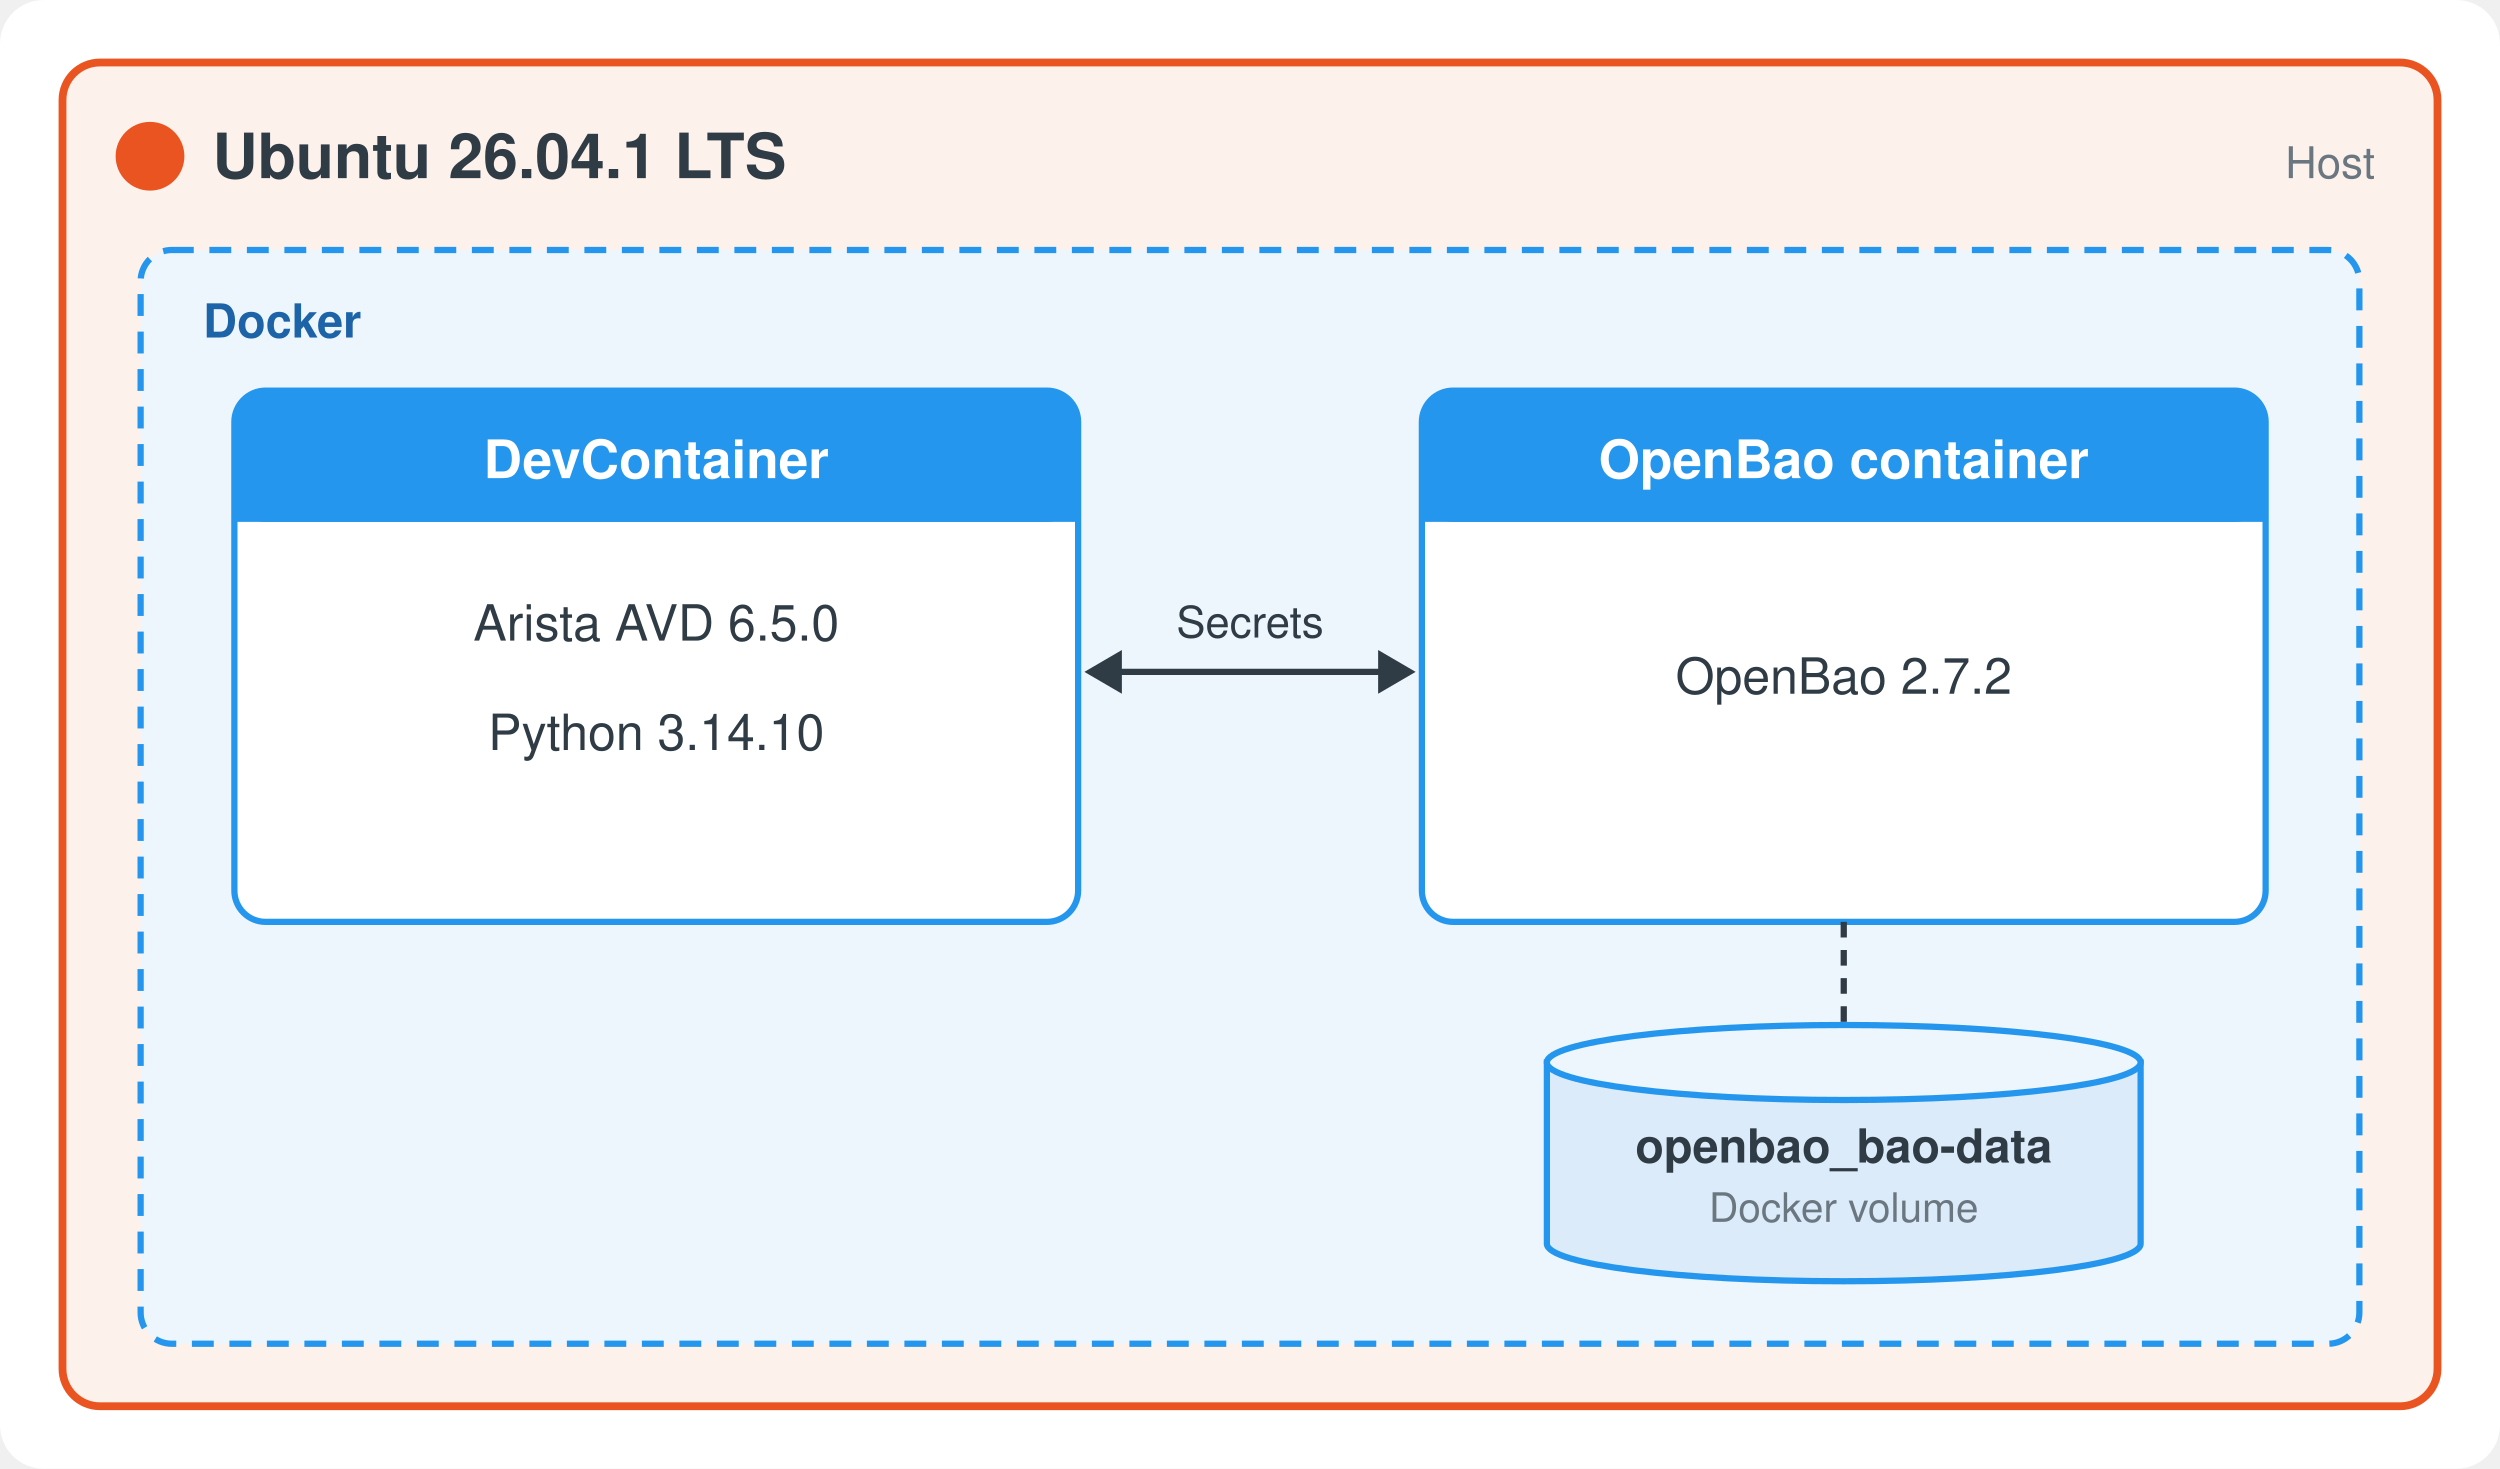
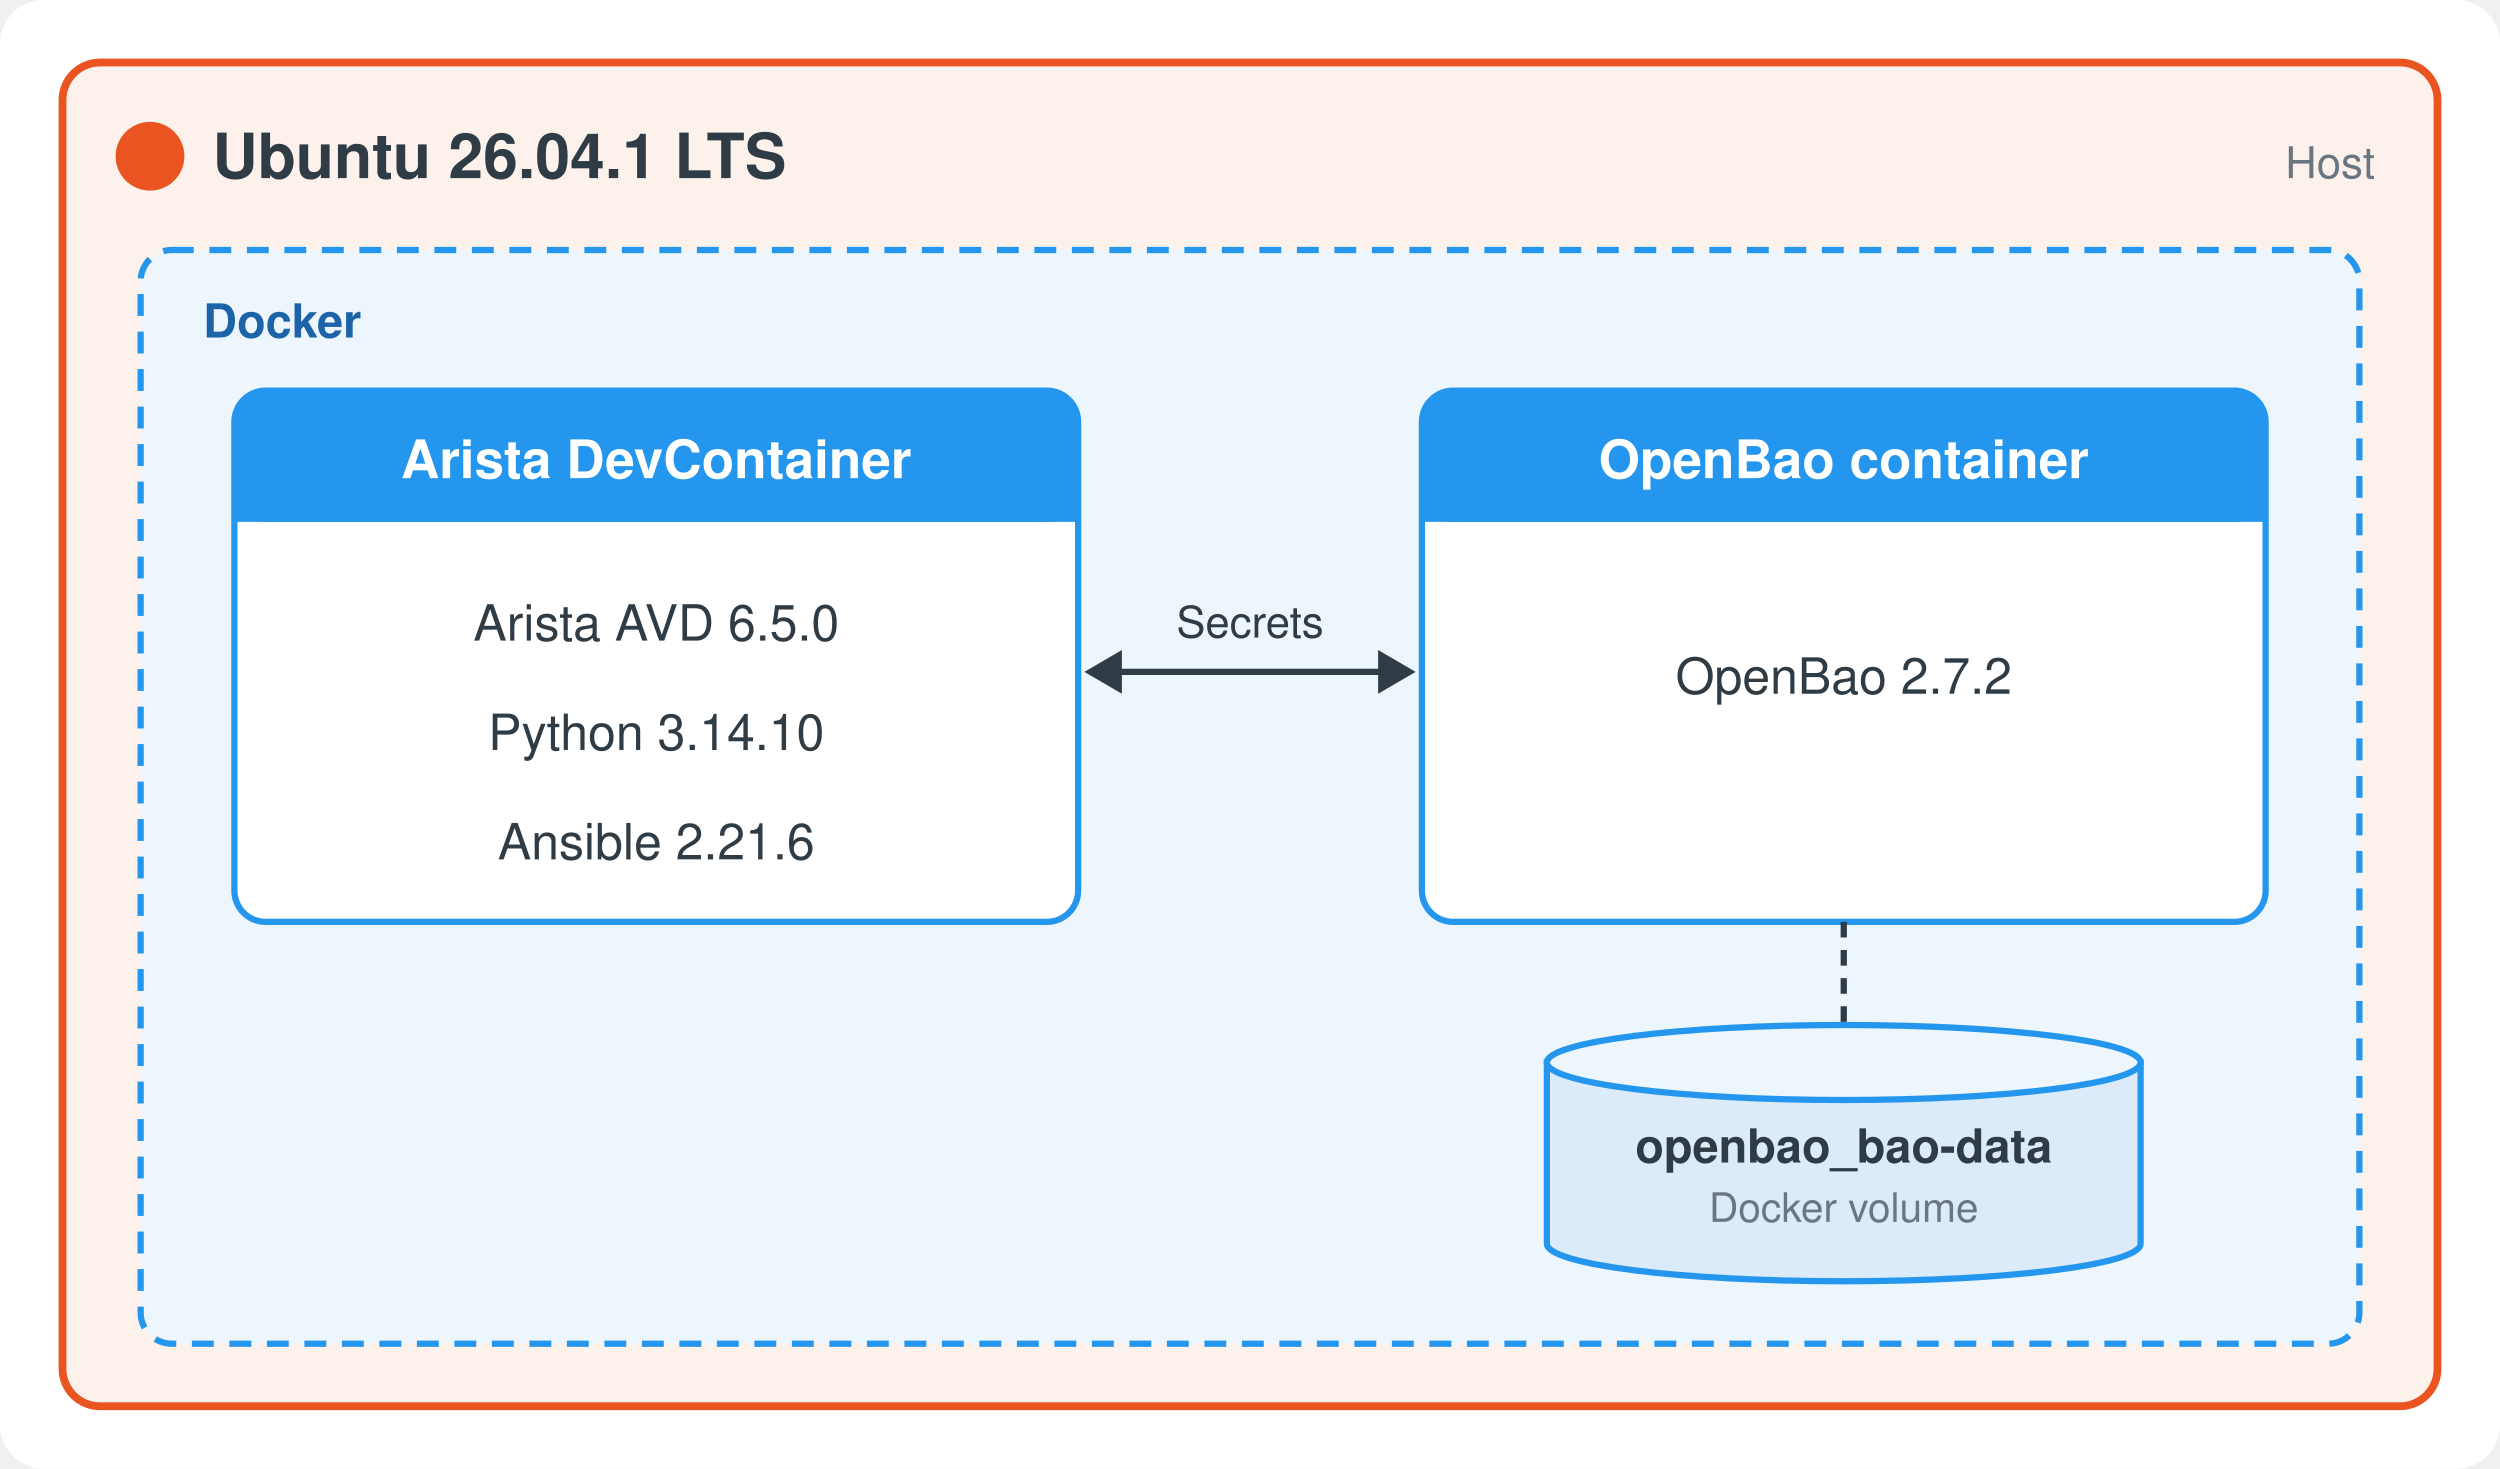
<svg xmlns="http://www.w3.org/2000/svg" viewBox="0 0 800 470" width="800" height="470" font-family="Segoe UI, Helvetica, Arial, sans-serif">
  <rect x="0" y="0" width="800" height="470" rx="14" fill="#ffffff" />
  <rect x="20" y="20" width="760" height="430" rx="12" fill="#fdf1ec" stroke="#e95420" stroke-width="2.5" />
  <circle cx="48" cy="50" r="11" fill="#e95420" />
  <text x="68" y="57" font-size="20" font-weight="700" fill="#2f3b45">Ubuntu 26.04.1 LTS</text>
  <text x="760" y="57" font-size="14" fill="#6b7780" text-anchor="end">Host</text>
  <rect x="45" y="80" width="710" height="350" rx="10" fill="#eef6fd" stroke="#2496ed" stroke-width="2" stroke-dasharray="7 5" />
  <text x="65" y="108" font-size="15" font-weight="600" fill="#1d63a8">Docker</text>
  <rect x="75" y="125" width="270" height="170" rx="10" fill="#ffffff" stroke="#2496ed" stroke-width="2" />
  <rect x="75" y="125" width="270" height="42" rx="10" fill="#2496ed" />
  <rect x="75" y="150" width="270" height="17" fill="#2496ed" />
-   <text x="210" y="153" font-size="17" font-weight="700" fill="#ffffff" text-anchor="middle">DevContainer</text>
+   <text x="210" y="153" font-size="17" font-weight="700" fill="#ffffff" text-anchor="middle">Arista DevContainer</text>
  <text x="210" y="205" font-size="16" fill="#2f3b45" text-anchor="middle">Arista AVD 6.5.0</text>
  <text x="210" y="240" font-size="16" fill="#2f3b45" text-anchor="middle">Python 3.14.10</text>
+   <text x="210" y="275" font-size="16" fill="#2f3b45" text-anchor="middle">Ansible 2.21.6</text>
  <rect x="455" y="125" width="270" height="170" rx="10" fill="#ffffff" stroke="#2496ed" stroke-width="2" />
  <rect x="455" y="125" width="270" height="42" rx="10" fill="#2496ed" />
  <rect x="455" y="150" width="270" height="17" fill="#2496ed" />
  <text x="590" y="153" font-size="17" font-weight="700" fill="#ffffff" text-anchor="middle">OpenBao container</text>
  <text x="590" y="222" font-size="16" fill="#2f3b45" text-anchor="middle">OpenBao 2.7.2</text>
  <line x1="357" y1="215" x2="443" y2="215" stroke="#2f3b45" stroke-width="2" />
  <polygon points="347,215 359,208 359,222" fill="#2f3b45" />
  <polygon points="453,215 441,208 441,222" fill="#2f3b45" />
  <text x="400" y="204" font-size="14" fill="#2f3b45" text-anchor="middle">Secrets</text>
  <line x1="590" y1="295" x2="590" y2="328" stroke="#2f3b45" stroke-width="2" stroke-dasharray="5 4" />
  <path d="M495,340 L495,398 A95,12 0 0 0 685,398 L685,340 Z" fill="#dcebf9" stroke="#2496ed" stroke-width="2" />
  <ellipse cx="590" cy="340" rx="95" ry="12" fill="#eef6fd" stroke="#2496ed" stroke-width="2" />
  <text x="590" y="372" font-size="15" font-weight="600" fill="#2f3b45" text-anchor="middle">openbao_bao-data</text>
  <text x="590" y="391" font-size="13" fill="#6b7780" text-anchor="middle">Docker volume</text>
</svg>
